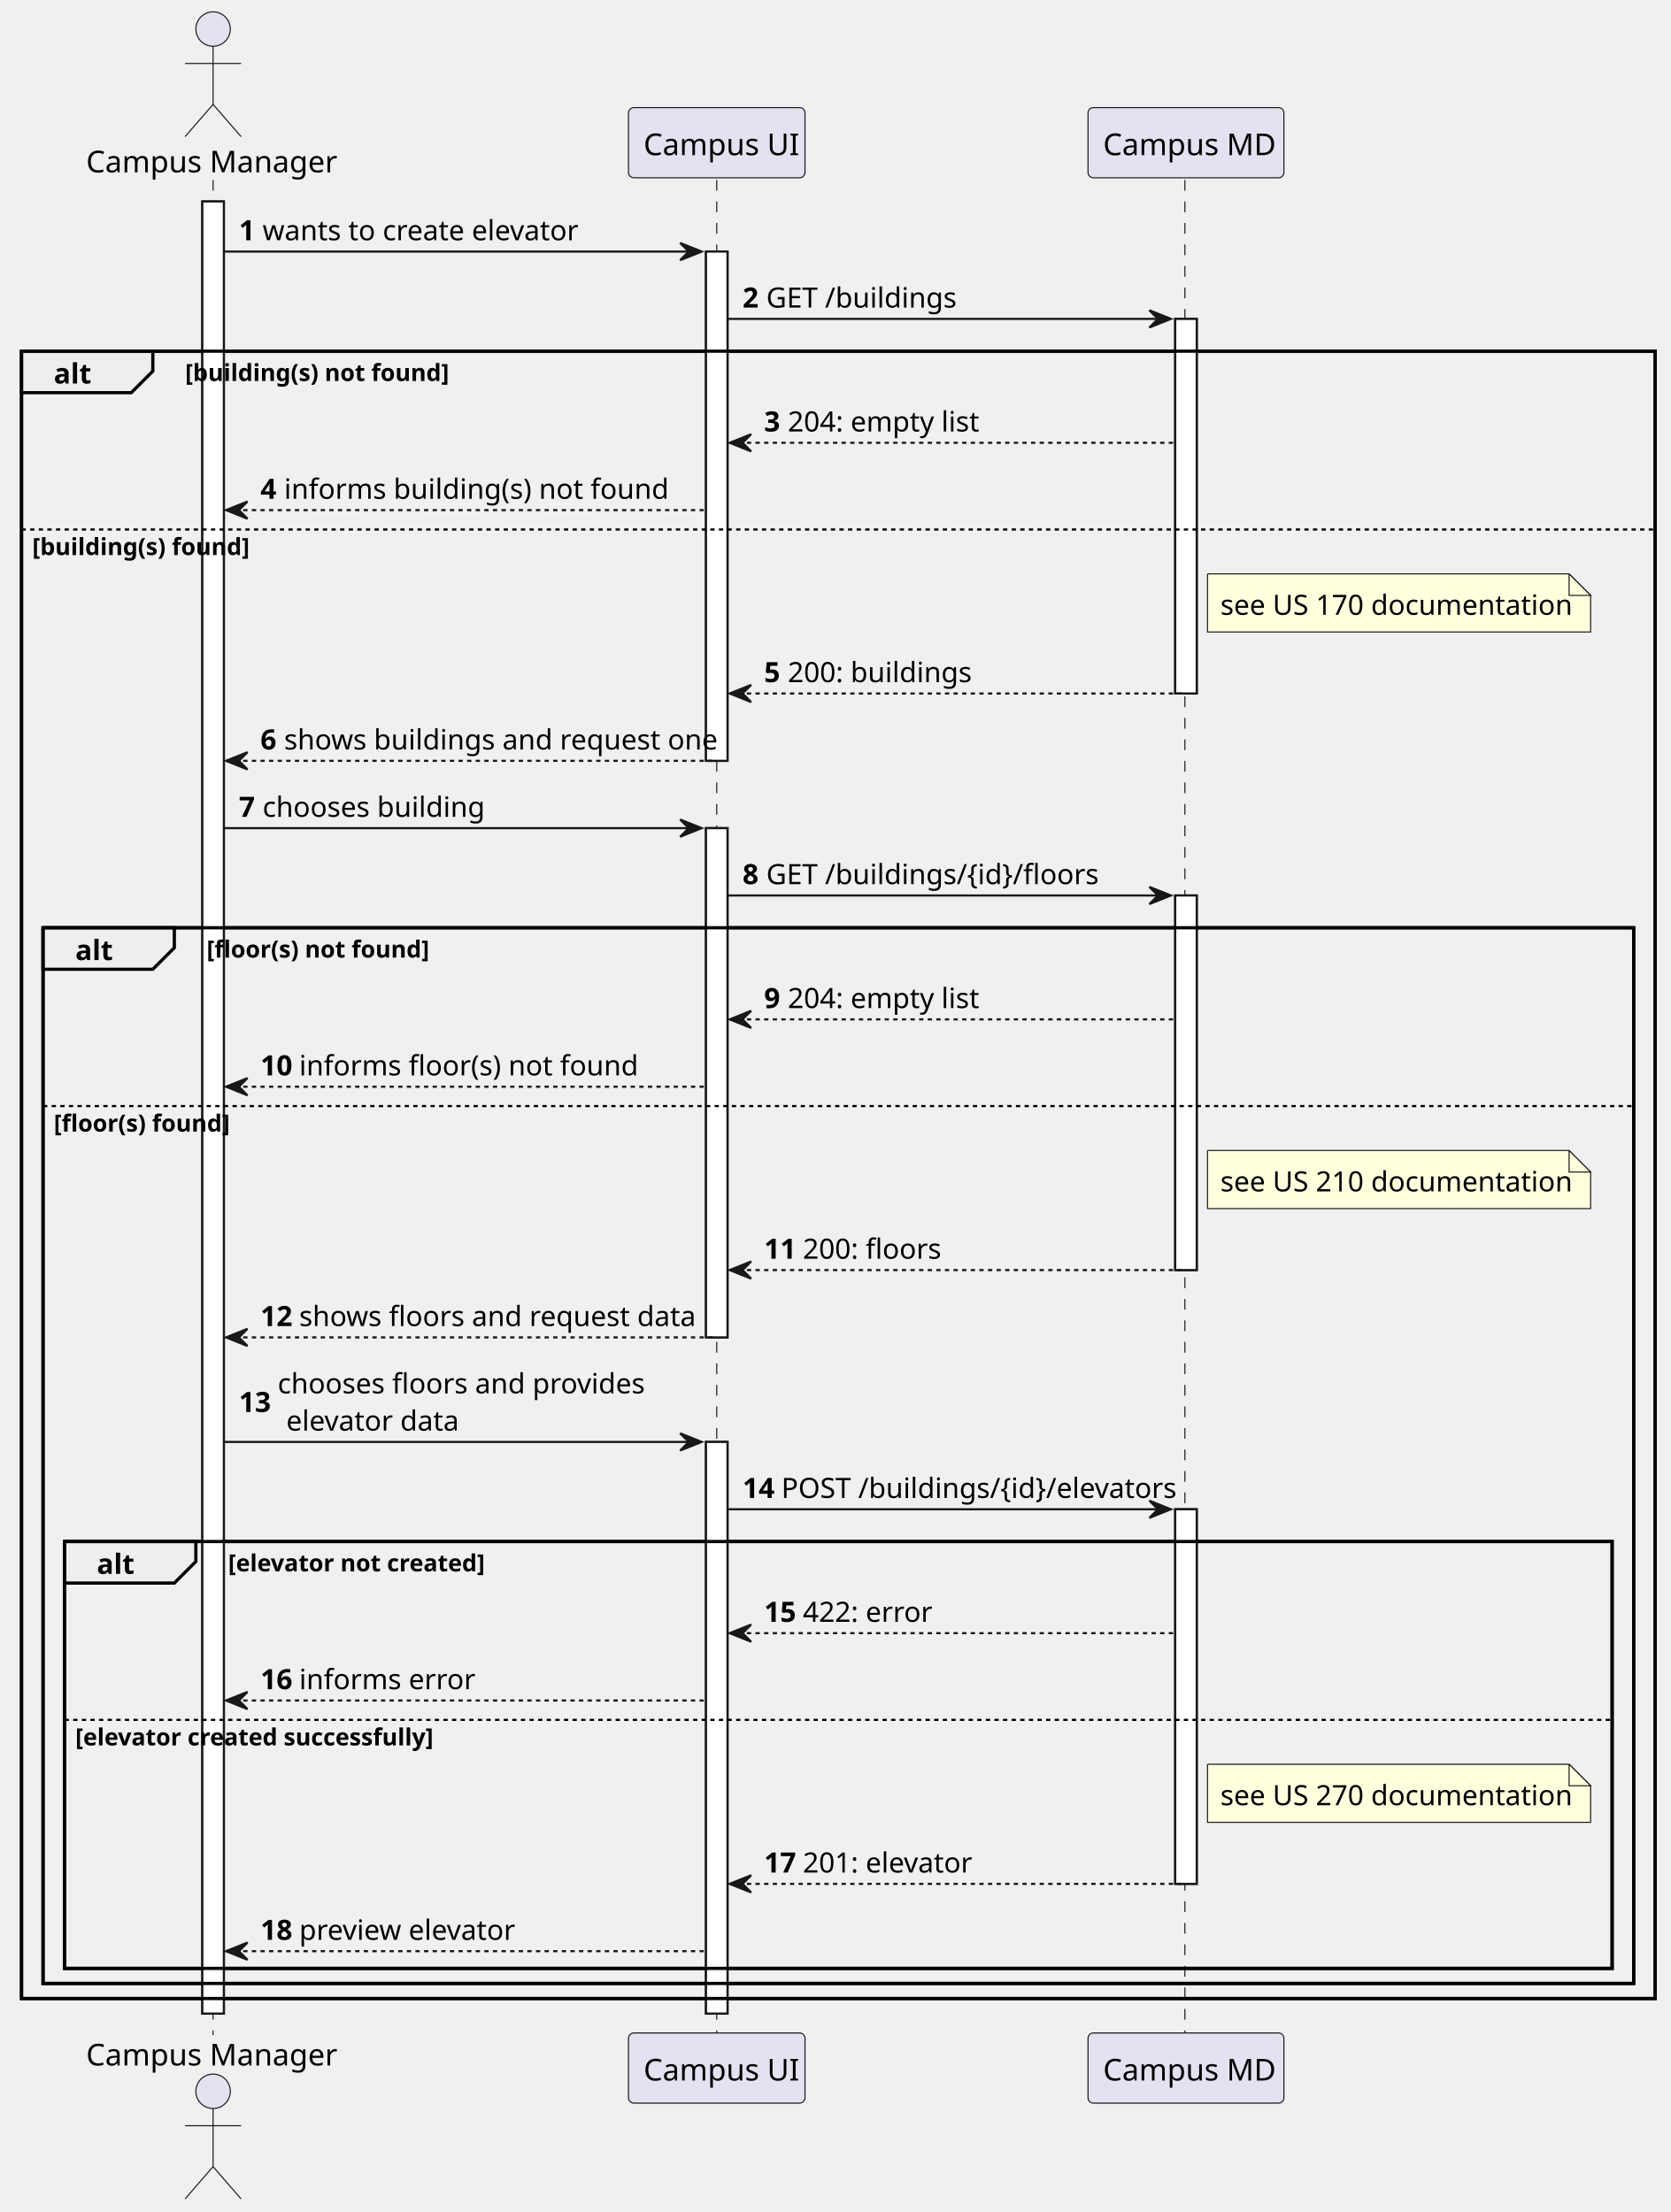
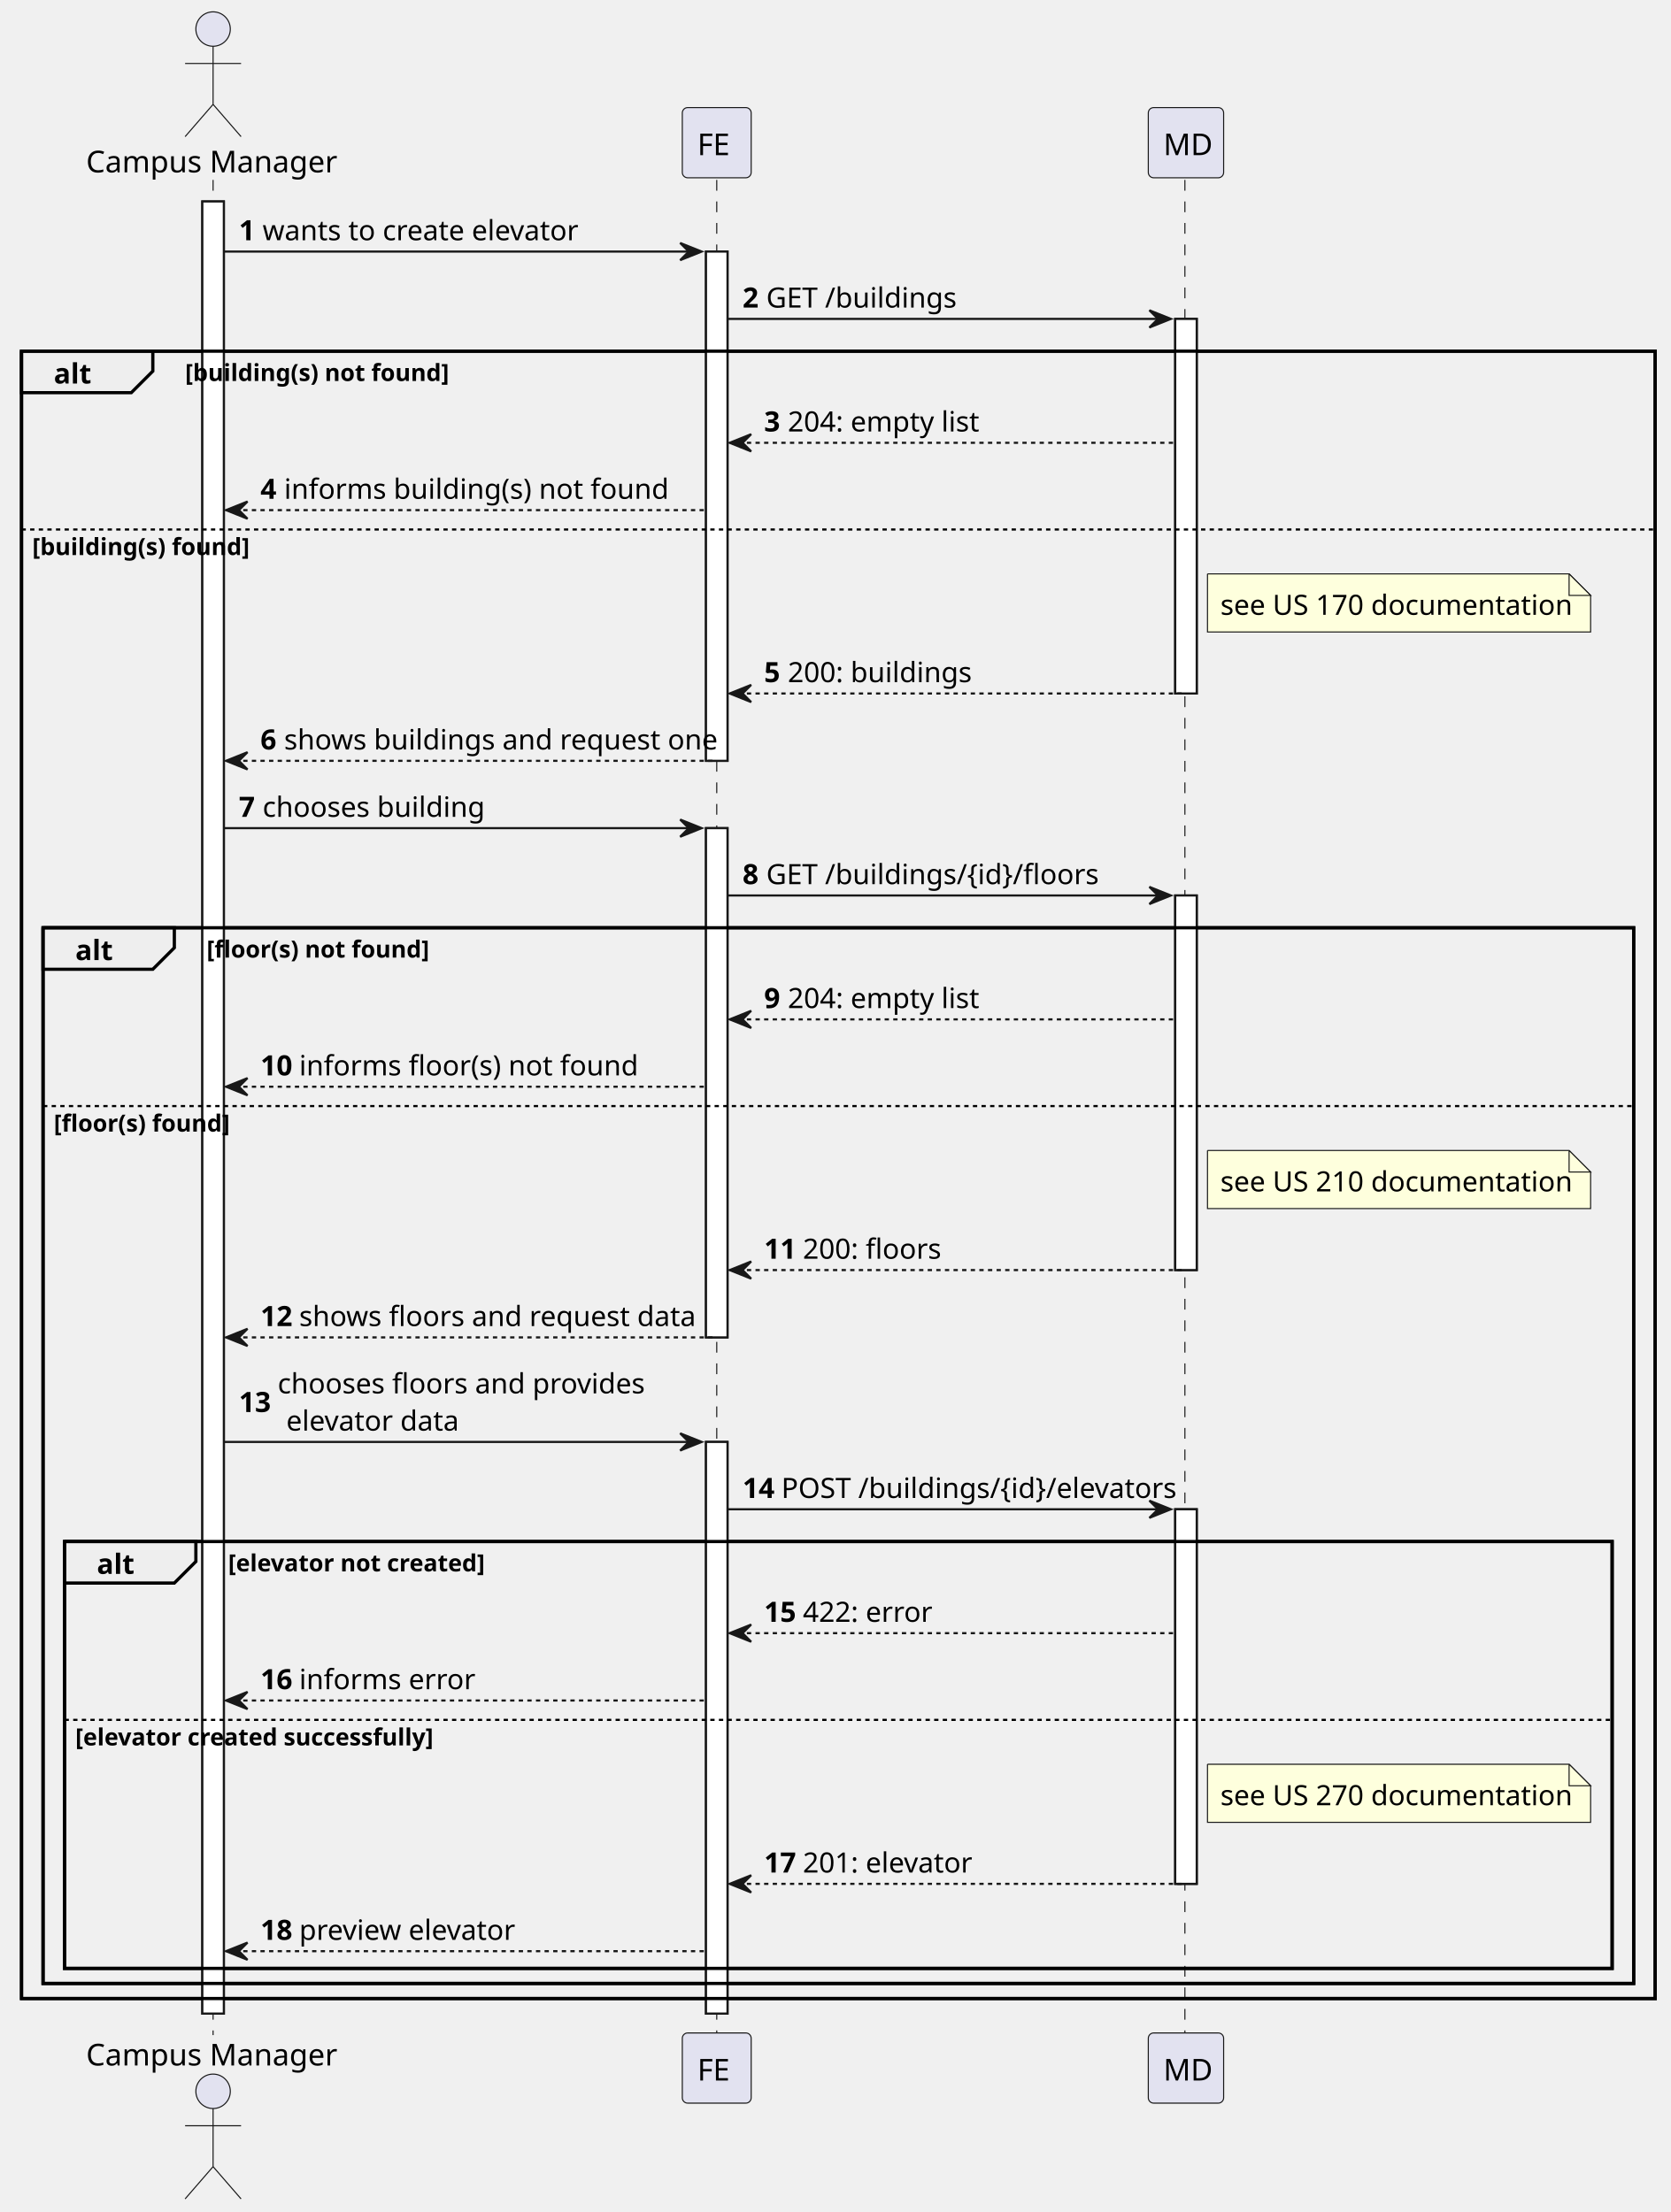
<svg xmlns="http://www.w3.org/2000/svg" contentStyleType="text/css" height="1028px" preserveAspectRatio="none" style="width:776px;height:1028px;background:#FFFFFF;" version="1.1" viewBox="0 0 776 1028" width="776px" zoomAndPan="magnify">
  <defs />
  <g>
    <rect fill="#FFFFFF" height="842.168" style="stroke:#181818;stroke-width:1.0;" width="10" x="94" y="93.621" />
    <rect fill="#FFFFFF" height="236.668" style="stroke:#181818;stroke-width:1.0;" width="10" x="328" y="116.912" />
    <rect fill="#FFFFFF" height="236.668" style="stroke:#181818;stroke-width:1.0;" width="10" x="328" y="384.871" />
    <rect fill="#FFFFFF" height="265.668" style="stroke:#181818;stroke-width:1.0;" width="10" x="328" y="670.121" />
    <rect fill="#FFFFFF" height="174.086" style="stroke:#181818;stroke-width:1.0;" width="10" x="546" y="148.203" />
    <rect fill="#FFFFFF" height="174.086" style="stroke:#181818;stroke-width:1.0;" width="10" x="546" y="416.162" />
    <rect fill="#FFFFFF" height="174.086" style="stroke:#181818;stroke-width:1.0;" width="10" x="546" y="701.412" />
    <rect fill="none" height="765.586" style="stroke:#000000;stroke-width:1.5;" width="759" x="10" y="163.203" />
    <rect fill="none" height="490.627" style="stroke:#000000;stroke-width:1.5;" width="739" x="20" y="431.162" />
    <rect fill="none" height="198.377" style="stroke:#000000;stroke-width:1.5;" width="719" x="30" y="716.412" />
    <line style="stroke:#181818;stroke-width:0.5;stroke-dasharray:5.0,5.0;" x1="99" x2="99" y1="83.621" y2="945.789" />
    <line style="stroke:#181818;stroke-width:0.5;stroke-dasharray:5.0,5.0;" x1="333" x2="333" y1="83.621" y2="945.789" />
    <line style="stroke:#181818;stroke-width:0.5;stroke-dasharray:5.0,5.0;" x1="550.5" x2="550.5" y1="83.621" y2="945.789" />
    <text fill="#000000" font-family="sans-serif" font-size="14" lengthAdjust="spacing" textLength="112" x="40" y="80.107">Campus Manager</text>
    <ellipse cx="99" cy="13.5" fill="#E2E2F0" rx="8" ry="8" style="stroke:#181818;stroke-width:0.5;" />
    <path d="M99,21.5 L99,48.5 M86,29.5 L112,29.5 M99,48.5 L86,63.5 M99,48.5 L112,63.5 " fill="none" style="stroke:#181818;stroke-width:0.5;" />
    <text fill="#000000" font-family="sans-serif" font-size="14" lengthAdjust="spacing" textLength="112" x="40" y="959.896">Campus Manager</text>
    <ellipse cx="99" cy="971.91" fill="#E2E2F0" rx="8" ry="8" style="stroke:#181818;stroke-width:0.5;" />
    <path d="M99,979.91 L99,1006.91 M86,987.91 L112,987.91 M99,1006.91 L86,1021.91 M99,1006.91 L112,1021.91 " fill="none" style="stroke:#181818;stroke-width:0.5;" />
-     <rect fill="#E2E2F0" height="32.621" rx="2.5" ry="2.5" style="stroke:#181818;stroke-width:0.5;" width="82" x="292" y="50" />
-     <text fill="#000000" font-family="sans-serif" font-size="14" lengthAdjust="spacing" textLength="68" x="299" y="72.107">Campus UI</text>
-     <rect fill="#E2E2F0" height="32.621" rx="2.5" ry="2.5" style="stroke:#181818;stroke-width:0.5;" width="82" x="292" y="944.789" />
-     <text fill="#000000" font-family="sans-serif" font-size="14" lengthAdjust="spacing" textLength="68" x="299" y="966.896">Campus UI</text>
-     <rect fill="#E2E2F0" height="32.621" rx="2.5" ry="2.5" style="stroke:#181818;stroke-width:0.5;" width="91" x="505.5" y="50" />
-     <text fill="#000000" font-family="sans-serif" font-size="14" lengthAdjust="spacing" textLength="77" x="512.5" y="72.107">Campus MD</text>
-     <rect fill="#E2E2F0" height="32.621" rx="2.5" ry="2.5" style="stroke:#181818;stroke-width:0.5;" width="91" x="505.5" y="944.789" />
-     <text fill="#000000" font-family="sans-serif" font-size="14" lengthAdjust="spacing" textLength="77" x="512.5" y="966.896">Campus MD</text>
+     <rect fill="#E2E2F0" height="32.621" rx="2.5" ry="2.5" style="stroke:#181818;stroke-width:0.5;" width="32" x="317" y="50" />
+     <text fill="#000000" font-family="sans-serif" font-size="14" lengthAdjust="spacing" textLength="18" x="324" y="72.107">FE</text>
+     <rect fill="#E2E2F0" height="32.621" rx="2.5" ry="2.5" style="stroke:#181818;stroke-width:0.5;" width="32" x="317" y="944.789" />
+     <text fill="#000000" font-family="sans-serif" font-size="14" lengthAdjust="spacing" textLength="18" x="324" y="966.896">FE</text>
+     <rect fill="#E2E2F0" height="32.621" rx="2.5" ry="2.5" style="stroke:#181818;stroke-width:0.5;" width="35" x="533.5" y="50" />
+     <text fill="#000000" font-family="sans-serif" font-size="14" lengthAdjust="spacing" textLength="21" x="540.5" y="72.107">MD</text>
+     <rect fill="#E2E2F0" height="32.621" rx="2.5" ry="2.5" style="stroke:#181818;stroke-width:0.5;" width="35" x="533.5" y="944.789" />
+     <text fill="#000000" font-family="sans-serif" font-size="14" lengthAdjust="spacing" textLength="21" x="540.5" y="966.896">MD</text>
    <rect fill="#FFFFFF" height="842.168" style="stroke:#181818;stroke-width:1.0;" width="10" x="94" y="93.621" />
    <rect fill="#FFFFFF" height="236.668" style="stroke:#181818;stroke-width:1.0;" width="10" x="328" y="116.912" />
    <rect fill="#FFFFFF" height="236.668" style="stroke:#181818;stroke-width:1.0;" width="10" x="328" y="384.871" />
    <rect fill="#FFFFFF" height="265.668" style="stroke:#181818;stroke-width:1.0;" width="10" x="328" y="670.121" />
    <rect fill="#FFFFFF" height="174.086" style="stroke:#181818;stroke-width:1.0;" width="10" x="546" y="148.203" />
    <rect fill="#FFFFFF" height="174.086" style="stroke:#181818;stroke-width:1.0;" width="10" x="546" y="416.162" />
    <rect fill="#FFFFFF" height="174.086" style="stroke:#181818;stroke-width:1.0;" width="10" x="546" y="701.412" />
    <polygon fill="#181818" points="316,112.912,326,116.912,316,120.912,320,116.912" style="stroke:#181818;stroke-width:1.0;" />
    <line style="stroke:#181818;stroke-width:1.0;" x1="104" x2="322" y1="116.912" y2="116.912" />
    <text fill="#000000" font-family="sans-serif" font-size="13" font-weight="bold" lengthAdjust="spacing" textLength="7" x="111" y="111.649">1</text>
    <text fill="#000000" font-family="sans-serif" font-size="13" lengthAdjust="spacing" textLength="137" x="122" y="111.649">wants to create elevator</text>
    <polygon fill="#181818" points="534,144.203,544,148.203,534,152.203,538,148.203" style="stroke:#181818;stroke-width:1.0;" />
    <line style="stroke:#181818;stroke-width:1.0;" x1="338" x2="540" y1="148.203" y2="148.203" />
    <text fill="#000000" font-family="sans-serif" font-size="13" font-weight="bold" lengthAdjust="spacing" textLength="7" x="345" y="142.94">2</text>
    <text fill="#000000" font-family="sans-serif" font-size="13" lengthAdjust="spacing" textLength="85" x="356" y="142.94">GET /buildings</text>
    <path d="M10,163.203 L71,163.203 L71,172.494 L61,182.494 L10,182.494 L10,163.203 " fill="#EEEEEE" style="stroke:#000000;stroke-width:1.5;" />
    <rect fill="none" height="765.586" style="stroke:#000000;stroke-width:1.5;" width="759" x="10" y="163.203" />
    <text fill="#000000" font-family="sans-serif" font-size="13" font-weight="bold" lengthAdjust="spacing" textLength="16" x="25" y="178.231">alt</text>
    <text fill="#000000" font-family="sans-serif" font-size="11" font-weight="bold" lengthAdjust="spacing" textLength="123" x="86" y="177.073">[building(s) not found]</text>
    <polygon fill="#181818" points="349,201.785,339,205.785,349,209.785,345,205.785" style="stroke:#181818;stroke-width:1.0;" />
    <line style="stroke:#181818;stroke-width:1.0;stroke-dasharray:2.0,2.0;" x1="343" x2="545" y1="205.785" y2="205.785" />
    <text fill="#000000" font-family="sans-serif" font-size="13" font-weight="bold" lengthAdjust="spacing" textLength="7" x="355" y="200.523">3</text>
    <text fill="#000000" font-family="sans-serif" font-size="13" lengthAdjust="spacing" textLength="86" x="366" y="200.523">204: empty list</text>
    <polygon fill="#181818" points="115,233.076,105,237.076,115,241.076,111,237.076" style="stroke:#181818;stroke-width:1.0;" />
    <line style="stroke:#181818;stroke-width:1.0;stroke-dasharray:2.0,2.0;" x1="109" x2="327" y1="237.076" y2="237.076" />
    <text fill="#000000" font-family="sans-serif" font-size="13" font-weight="bold" lengthAdjust="spacing" textLength="7" x="121" y="231.814">4</text>
    <text fill="#000000" font-family="sans-serif" font-size="13" lengthAdjust="spacing" textLength="162" x="132" y="231.814">informs building(s) not found</text>
    <line style="stroke:#000000;stroke-width:1.0;stroke-dasharray:2.0,2.0;" x1="10" x2="769" y1="246.076" y2="246.076" />
    <text fill="#000000" font-family="sans-serif" font-size="11" font-weight="bold" lengthAdjust="spacing" textLength="102" x="15" y="257.946">[building(s) found]</text>
    <path d="M561,266.707 L561,293.707 L739,293.707 L739,276.707 L729,266.707 L561,266.707 " fill="#FEFFDD" style="stroke:#181818;stroke-width:0.5;" />
    <path d="M729,266.707 L729,276.707 L739,276.707 L729,266.707 " fill="#FEFFDD" style="stroke:#181818;stroke-width:0.5;" />
    <text fill="#000000" font-family="sans-serif" font-size="13" lengthAdjust="spacing" textLength="157" x="567" y="285.735">see US 170 documentation</text>
    <polygon fill="#181818" points="349,318.289,339,322.289,349,326.289,345,322.289" style="stroke:#181818;stroke-width:1.0;" />
    <line style="stroke:#181818;stroke-width:1.0;stroke-dasharray:2.0,2.0;" x1="343" x2="550" y1="322.289" y2="322.289" />
    <text fill="#000000" font-family="sans-serif" font-size="13" font-weight="bold" lengthAdjust="spacing" textLength="7" x="355" y="317.026">5</text>
    <text fill="#000000" font-family="sans-serif" font-size="13" lengthAdjust="spacing" textLength="80" x="366" y="317.026">200: buildings</text>
    <polygon fill="#181818" points="115,349.58,105,353.58,115,357.58,111,353.58" style="stroke:#181818;stroke-width:1.0;" />
    <line style="stroke:#181818;stroke-width:1.0;stroke-dasharray:2.0,2.0;" x1="109" x2="332" y1="353.58" y2="353.58" />
    <text fill="#000000" font-family="sans-serif" font-size="13" font-weight="bold" lengthAdjust="spacing" textLength="7" x="121" y="348.317">6</text>
    <text fill="#000000" font-family="sans-serif" font-size="13" lengthAdjust="spacing" textLength="189" x="132" y="348.317">shows buildings and request one</text>
    <polygon fill="#181818" points="316,380.871,326,384.871,316,388.871,320,384.871" style="stroke:#181818;stroke-width:1.0;" />
    <line style="stroke:#181818;stroke-width:1.0;" x1="104" x2="322" y1="384.871" y2="384.871" />
    <text fill="#000000" font-family="sans-serif" font-size="13" font-weight="bold" lengthAdjust="spacing" textLength="7" x="111" y="379.608">7</text>
    <text fill="#000000" font-family="sans-serif" font-size="13" lengthAdjust="spacing" textLength="97" x="122" y="379.608">chooses building</text>
    <polygon fill="#181818" points="534,412.162,544,416.162,534,420.162,538,416.162" style="stroke:#181818;stroke-width:1.0;" />
    <line style="stroke:#181818;stroke-width:1.0;" x1="338" x2="540" y1="416.162" y2="416.162" />
    <text fill="#000000" font-family="sans-serif" font-size="13" font-weight="bold" lengthAdjust="spacing" textLength="7" x="345" y="410.899">8</text>
    <text fill="#000000" font-family="sans-serif" font-size="13" lengthAdjust="spacing" textLength="142" x="356" y="410.899">GET /buildings/{id}/floors</text>
    <path d="M20,431.162 L81,431.162 L81,440.453 L71,450.453 L20,450.453 L20,431.162 " fill="#EEEEEE" style="stroke:#000000;stroke-width:1.5;" />
    <rect fill="none" height="490.627" style="stroke:#000000;stroke-width:1.5;" width="739" x="20" y="431.162" />
    <text fill="#000000" font-family="sans-serif" font-size="13" font-weight="bold" lengthAdjust="spacing" textLength="16" x="35" y="446.19">alt</text>
    <text fill="#000000" font-family="sans-serif" font-size="11" font-weight="bold" lengthAdjust="spacing" textLength="105" x="96" y="445.032">[floor(s) not found]</text>
    <polygon fill="#181818" points="349,469.744,339,473.744,349,477.744,345,473.744" style="stroke:#181818;stroke-width:1.0;" />
    <line style="stroke:#181818;stroke-width:1.0;stroke-dasharray:2.0,2.0;" x1="343" x2="545" y1="473.744" y2="473.744" />
    <text fill="#000000" font-family="sans-serif" font-size="13" font-weight="bold" lengthAdjust="spacing" textLength="7" x="355" y="468.481">9</text>
    <text fill="#000000" font-family="sans-serif" font-size="13" lengthAdjust="spacing" textLength="86" x="366" y="468.481">204: empty list</text>
    <polygon fill="#181818" points="115,501.035,105,505.035,115,509.035,111,505.035" style="stroke:#181818;stroke-width:1.0;" />
    <line style="stroke:#181818;stroke-width:1.0;stroke-dasharray:2.0,2.0;" x1="109" x2="327" y1="505.035" y2="505.035" />
    <text fill="#000000" font-family="sans-serif" font-size="13" font-weight="bold" lengthAdjust="spacing" textLength="14" x="121" y="499.772">10</text>
    <text fill="#000000" font-family="sans-serif" font-size="13" lengthAdjust="spacing" textLength="142" x="139" y="499.772">informs floor(s) not found</text>
    <line style="stroke:#000000;stroke-width:1.0;stroke-dasharray:2.0,2.0;" x1="20" x2="759" y1="514.035" y2="514.035" />
    <text fill="#000000" font-family="sans-serif" font-size="11" font-weight="bold" lengthAdjust="spacing" textLength="84" x="25" y="525.905">[floor(s) found]</text>
    <path d="M561,534.666 L561,561.666 L739,561.666 L739,544.666 L729,534.666 L561,534.666 " fill="#FEFFDD" style="stroke:#181818;stroke-width:0.5;" />
    <path d="M729,534.666 L729,544.666 L739,544.666 L729,534.666 " fill="#FEFFDD" style="stroke:#181818;stroke-width:0.5;" />
    <text fill="#000000" font-family="sans-serif" font-size="13" lengthAdjust="spacing" textLength="157" x="567" y="553.694">see US 210 documentation</text>
    <polygon fill="#181818" points="349,586.248,339,590.248,349,594.248,345,590.248" style="stroke:#181818;stroke-width:1.0;" />
    <line style="stroke:#181818;stroke-width:1.0;stroke-dasharray:2.0,2.0;" x1="343" x2="550" y1="590.248" y2="590.248" />
    <text fill="#000000" font-family="sans-serif" font-size="13" font-weight="bold" lengthAdjust="spacing" textLength="14" x="355" y="584.985">11</text>
    <text fill="#000000" font-family="sans-serif" font-size="13" lengthAdjust="spacing" textLength="60" x="373" y="584.985">200: floors</text>
    <polygon fill="#181818" points="115,617.539,105,621.539,115,625.539,111,621.539" style="stroke:#181818;stroke-width:1.0;" />
    <line style="stroke:#181818;stroke-width:1.0;stroke-dasharray:2.0,2.0;" x1="109" x2="332" y1="621.539" y2="621.539" />
    <text fill="#000000" font-family="sans-serif" font-size="13" font-weight="bold" lengthAdjust="spacing" textLength="14" x="121" y="616.276">12</text>
    <text fill="#000000" font-family="sans-serif" font-size="13" lengthAdjust="spacing" textLength="173" x="139" y="616.276">shows floors and request data</text>
    <polygon fill="#181818" points="316,666.121,326,670.121,316,674.121,320,670.121" style="stroke:#181818;stroke-width:1.0;" />
    <line style="stroke:#181818;stroke-width:1.0;" x1="104" x2="322" y1="670.121" y2="670.121" />
    <text fill="#000000" font-family="sans-serif" font-size="13" font-weight="bold" lengthAdjust="spacing" textLength="14" x="111" y="656.213">13</text>
    <text fill="#000000" font-family="sans-serif" font-size="13" lengthAdjust="spacing" textLength="160" x="129" y="647.567">chooses floors and provides</text>
    <text fill="#000000" font-family="sans-serif" font-size="13" lengthAdjust="spacing" textLength="73" x="133" y="664.858">elevator data</text>
    <polygon fill="#181818" points="534,697.412,544,701.412,534,705.412,538,701.412" style="stroke:#181818;stroke-width:1.0;" />
    <line style="stroke:#181818;stroke-width:1.0;" x1="338" x2="540" y1="701.412" y2="701.412" />
    <text fill="#000000" font-family="sans-serif" font-size="13" font-weight="bold" lengthAdjust="spacing" textLength="14" x="345" y="696.149">14</text>
    <text fill="#000000" font-family="sans-serif" font-size="13" lengthAdjust="spacing" textLength="171" x="363" y="696.149">POST /buildings/{id}/elevators</text>
    <path d="M30,716.412 L91,716.412 L91,725.703 L81,735.703 L30,735.703 L30,716.412 " fill="#EEEEEE" style="stroke:#000000;stroke-width:1.5;" />
    <rect fill="none" height="198.377" style="stroke:#000000;stroke-width:1.5;" width="719" x="30" y="716.412" />
    <text fill="#000000" font-family="sans-serif" font-size="13" font-weight="bold" lengthAdjust="spacing" textLength="16" x="45" y="731.44">alt</text>
    <text fill="#000000" font-family="sans-serif" font-size="11" font-weight="bold" lengthAdjust="spacing" textLength="119" x="106" y="730.282">[elevator not created]</text>
    <polygon fill="#181818" points="349,754.994,339,758.994,349,762.994,345,758.994" style="stroke:#181818;stroke-width:1.0;" />
    <line style="stroke:#181818;stroke-width:1.0;stroke-dasharray:2.0,2.0;" x1="343" x2="545" y1="758.994" y2="758.994" />
    <text fill="#000000" font-family="sans-serif" font-size="13" font-weight="bold" lengthAdjust="spacing" textLength="14" x="355" y="753.731">15</text>
    <text fill="#000000" font-family="sans-serif" font-size="13" lengthAdjust="spacing" textLength="55" x="373" y="753.731">422: error</text>
    <polygon fill="#181818" points="115,786.285,105,790.285,115,794.285,111,790.285" style="stroke:#181818;stroke-width:1.0;" />
    <line style="stroke:#181818;stroke-width:1.0;stroke-dasharray:2.0,2.0;" x1="109" x2="327" y1="790.285" y2="790.285" />
    <text fill="#000000" font-family="sans-serif" font-size="13" font-weight="bold" lengthAdjust="spacing" textLength="14" x="121" y="785.023">16</text>
    <text fill="#000000" font-family="sans-serif" font-size="13" lengthAdjust="spacing" textLength="72" x="139" y="785.023">informs error</text>
    <line style="stroke:#000000;stroke-width:1.0;stroke-dasharray:2.0,2.0;" x1="30" x2="749" y1="799.285" y2="799.285" />
    <text fill="#000000" font-family="sans-serif" font-size="11" font-weight="bold" lengthAdjust="spacing" textLength="171" x="35" y="811.155">[elevator created successfully]</text>
    <path d="M561,819.916 L561,846.916 L739,846.916 L739,829.916 L729,819.916 L561,819.916 " fill="#FEFFDD" style="stroke:#181818;stroke-width:0.5;" />
    <path d="M729,819.916 L729,829.916 L739,829.916 L729,819.916 " fill="#FEFFDD" style="stroke:#181818;stroke-width:0.5;" />
    <text fill="#000000" font-family="sans-serif" font-size="13" lengthAdjust="spacing" textLength="157" x="567" y="838.944">see US 270 documentation</text>
    <polygon fill="#181818" points="349,871.498,339,875.498,349,879.498,345,875.498" style="stroke:#181818;stroke-width:1.0;" />
    <line style="stroke:#181818;stroke-width:1.0;stroke-dasharray:2.0,2.0;" x1="343" x2="550" y1="875.498" y2="875.498" />
    <text fill="#000000" font-family="sans-serif" font-size="13" font-weight="bold" lengthAdjust="spacing" textLength="14" x="355" y="870.235">17</text>
    <text fill="#000000" font-family="sans-serif" font-size="13" lengthAdjust="spacing" textLength="73" x="373" y="870.235">201: elevator</text>
    <polygon fill="#181818" points="115,902.789,105,906.789,115,910.789,111,906.789" style="stroke:#181818;stroke-width:1.0;" />
    <line style="stroke:#181818;stroke-width:1.0;stroke-dasharray:2.0,2.0;" x1="109" x2="327" y1="906.789" y2="906.789" />
    <text fill="#000000" font-family="sans-serif" font-size="13" font-weight="bold" lengthAdjust="spacing" textLength="14" x="121" y="901.526">18</text>
    <text fill="#000000" font-family="sans-serif" font-size="13" lengthAdjust="spacing" textLength="90" x="139" y="901.526">preview elevator</text>
  </g>
</svg>
